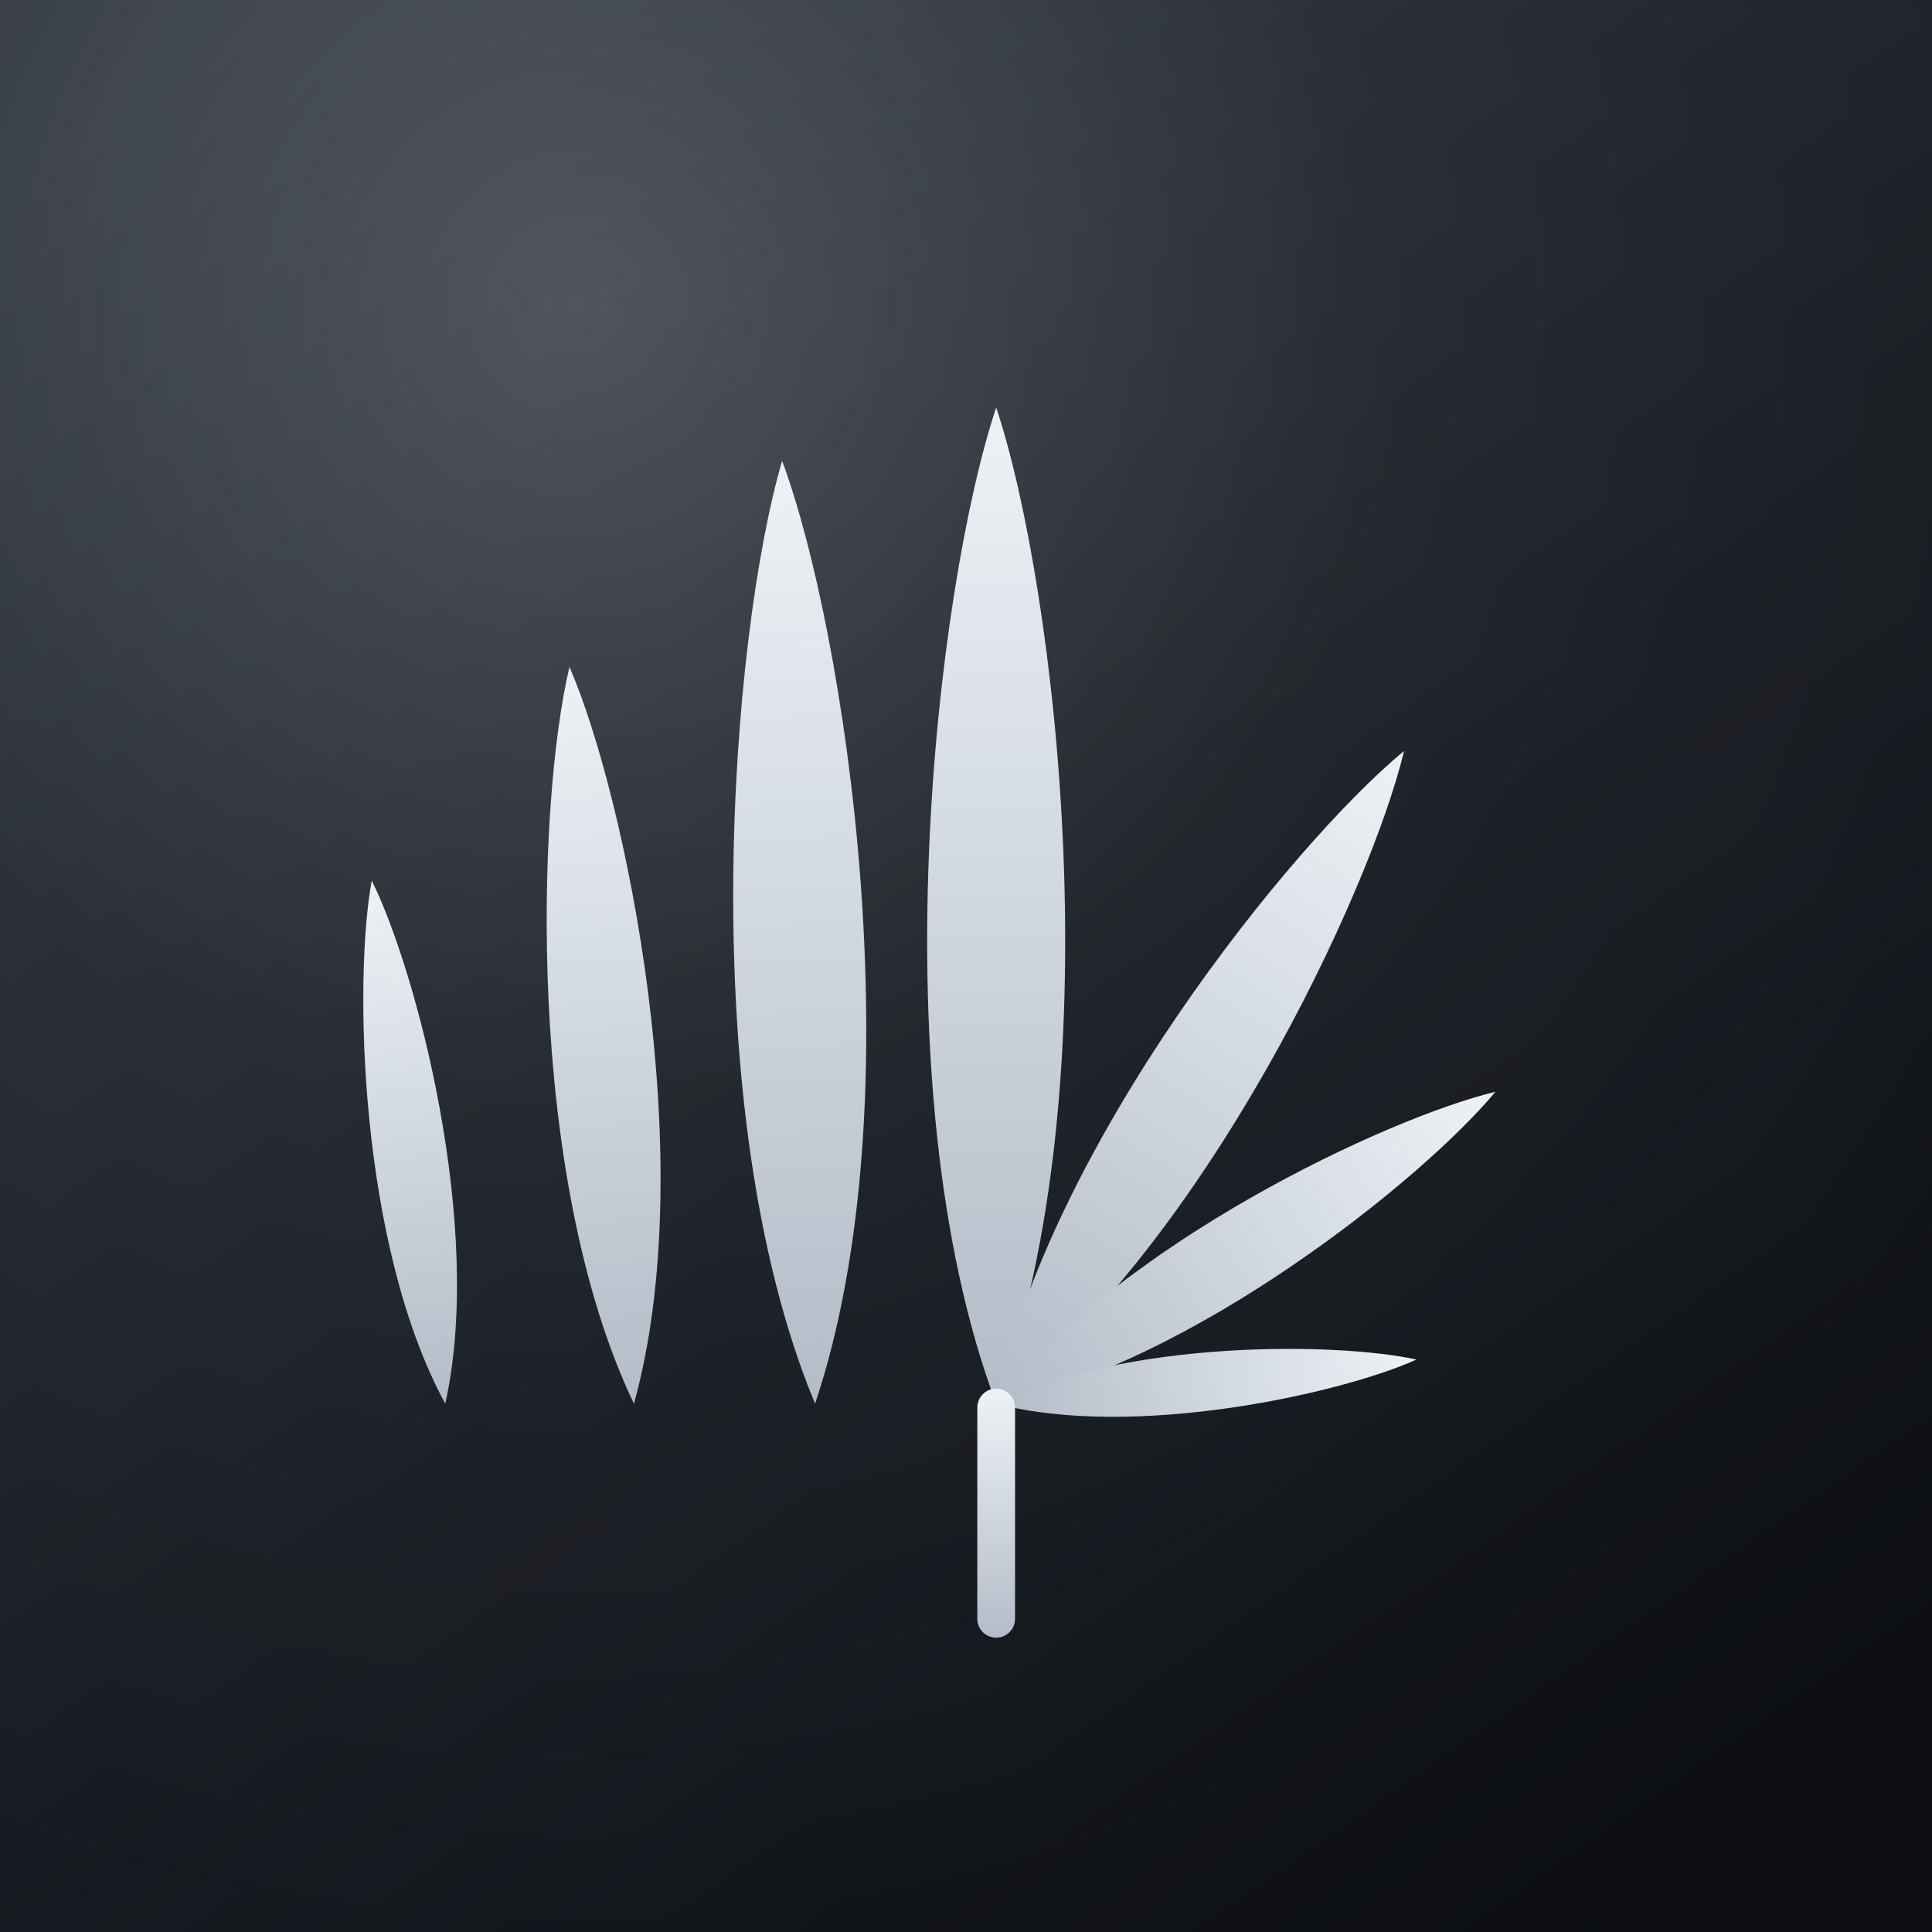
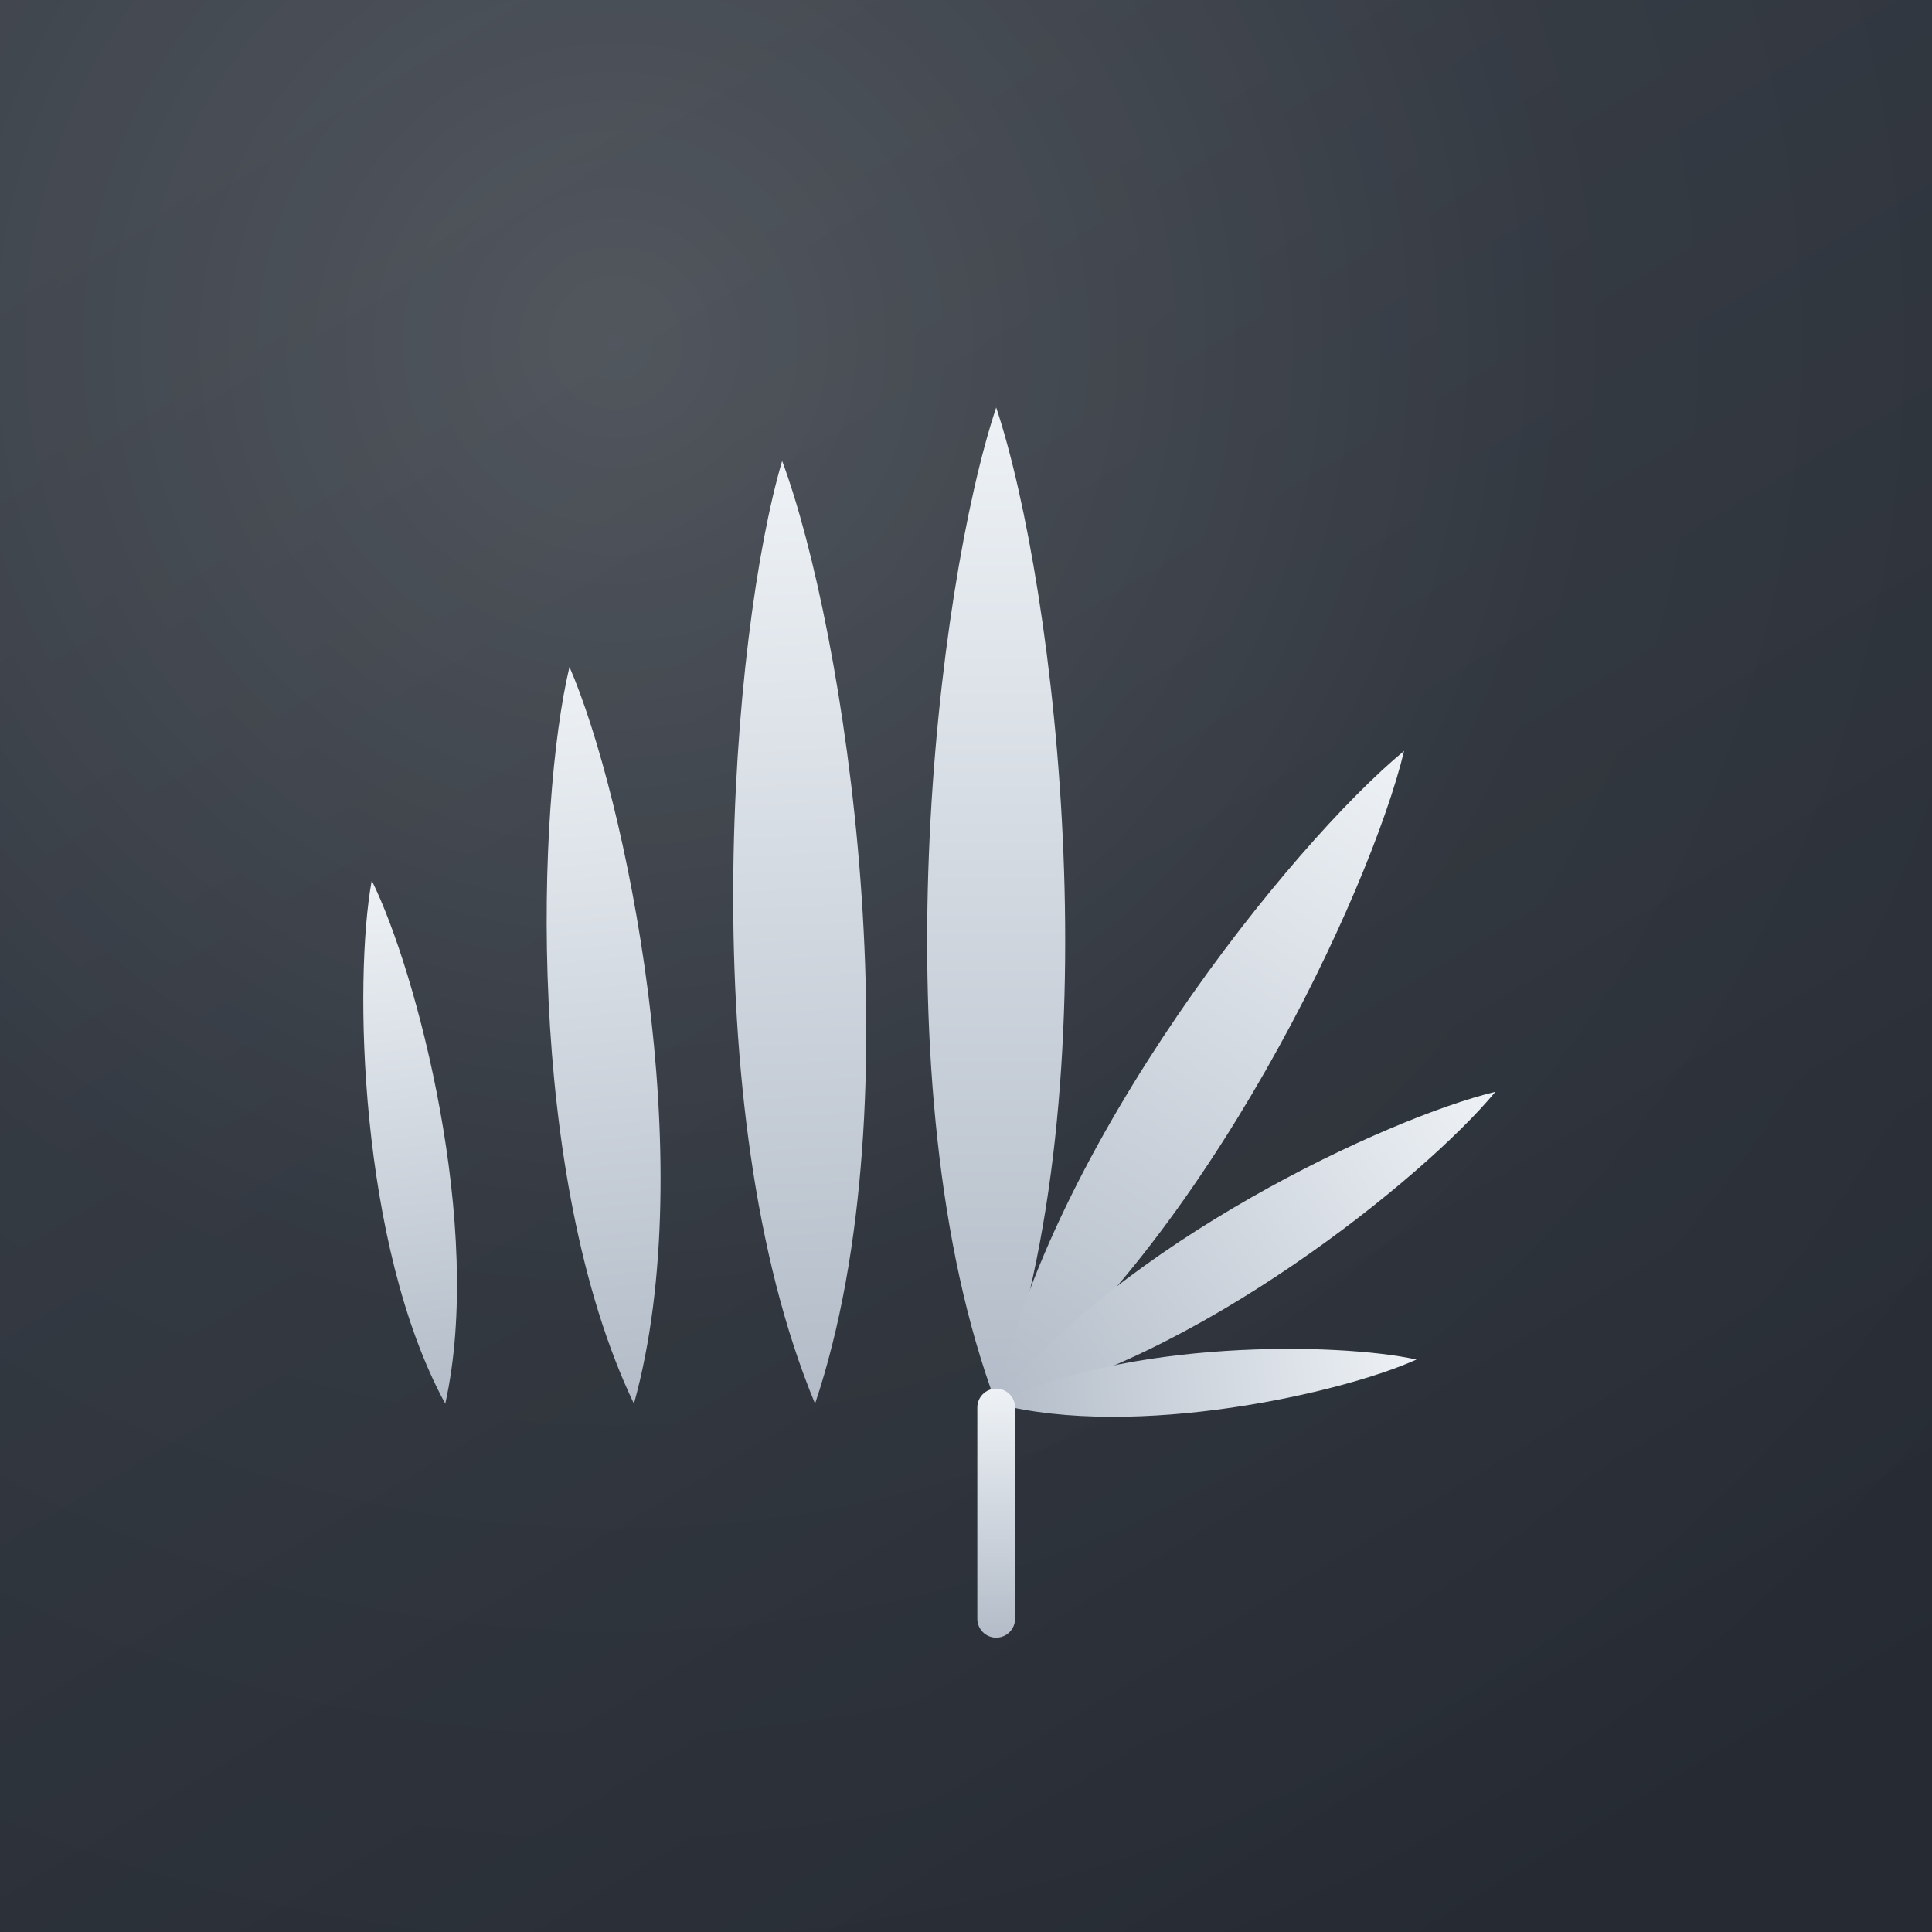
<svg xmlns="http://www.w3.org/2000/svg" viewBox="0 0 512 512" width="512" height="512">
  <defs>
-     <linearGradient id="verre" x1="0.15" y1="0" x2="0.85" y2="1">
-       <stop offset="0" stop-color="#2b313b" />
-       <stop offset="0.55" stop-color="#181c22" />
-       <stop offset="1" stop-color="#0c0e12" />
+     <linearGradient id="verre" x1="0.2" y1="0" x2="0.8" y2="1">
+       <stop offset="0" stop-color="#333942" />
+       <stop offset="1" stop-color="#262b33" />
    </linearGradient>
-     <radialGradient id="reflet" cx="0.3" cy="0.16" r="0.85">
-       <stop offset="0" stop-color="#ffffff" stop-opacity="0.2" />
-       <stop offset="0.5" stop-color="#ffffff" stop-opacity="0.04" />
+     <radialGradient id="reflet" cx="0.32" cy="0.18" r="0.9">
+       <stop offset="0" stop-color="#ffffff" stop-opacity="0.16" />
+       <stop offset="0.55" stop-color="#ffffff" stop-opacity="0.03" />
      <stop offset="1" stop-color="#ffffff" stop-opacity="0" />
    </radialGradient>
    <linearGradient id="encre" x1="0" y1="0" x2="0" y2="1">
      <stop offset="0" stop-color="#eef2f6" />
      <stop offset="1" stop-color="#b3bcc8" />
    </linearGradient>
  </defs>
-   <rect width="512" height="512" fill="url(#verre)" />
-   <rect width="512" height="512" fill="url(#reflet)" />
+   <rect x="-6" y="-6" width="524" height="524" fill="url(#verre)" />
+   <rect x="-6" y="-6" width="524" height="524" fill="url(#reflet)" />
  <g fill="url(#encre)" transform="translate(8,0)">
    <g transform="translate(110,372) rotate(-8) scale(140)">
      <path d="M0,0 C-0.12,-0.32 -0.06,-0.82 0,-1 C0.06,-0.82 0.12,-0.32 0,0 Z" />
    </g>
    <g transform="translate(160,372) rotate(-5) scale(196)">
      <path d="M0,0 C-0.12,-0.32 -0.06,-0.82 0,-1 C0.06,-0.82 0.12,-0.32 0,0 Z" />
    </g>
    <g transform="translate(208,372) rotate(-2) scale(250)">
      <path d="M0,0 C-0.12,-0.32 -0.06,-0.82 0,-1 C0.06,-0.82 0.12,-0.32 0,0 Z" />
    </g>
    <g transform="translate(256,372)">
      <g transform="rotate(0)  scale(264)">
        <path d="M0,0 C-0.12,-0.32 -0.06,-0.82 0,-1 C0.06,-0.82 0.12,-0.32 0,0 Z" />
      </g>
      <g transform="rotate(32) scale(204)">
        <path d="M0,0 C-0.12,-0.32 -0.06,-0.82 0,-1 C0.06,-0.82 0.12,-0.32 0,0 Z" />
      </g>
      <g transform="rotate(58) scale(156)">
        <path d="M0,0 C-0.12,-0.32 -0.06,-0.82 0,-1 C0.06,-0.82 0.12,-0.32 0,0 Z" />
      </g>
      <g transform="rotate(84) scale(112)">
        <path d="M0,0 C-0.12,-0.32 -0.06,-0.82 0,-1 C0.06,-0.82 0.12,-0.32 0,0 Z" />
      </g>
    </g>
    <rect x="251" y="368" width="10" height="66" rx="5" />
  </g>
</svg>
